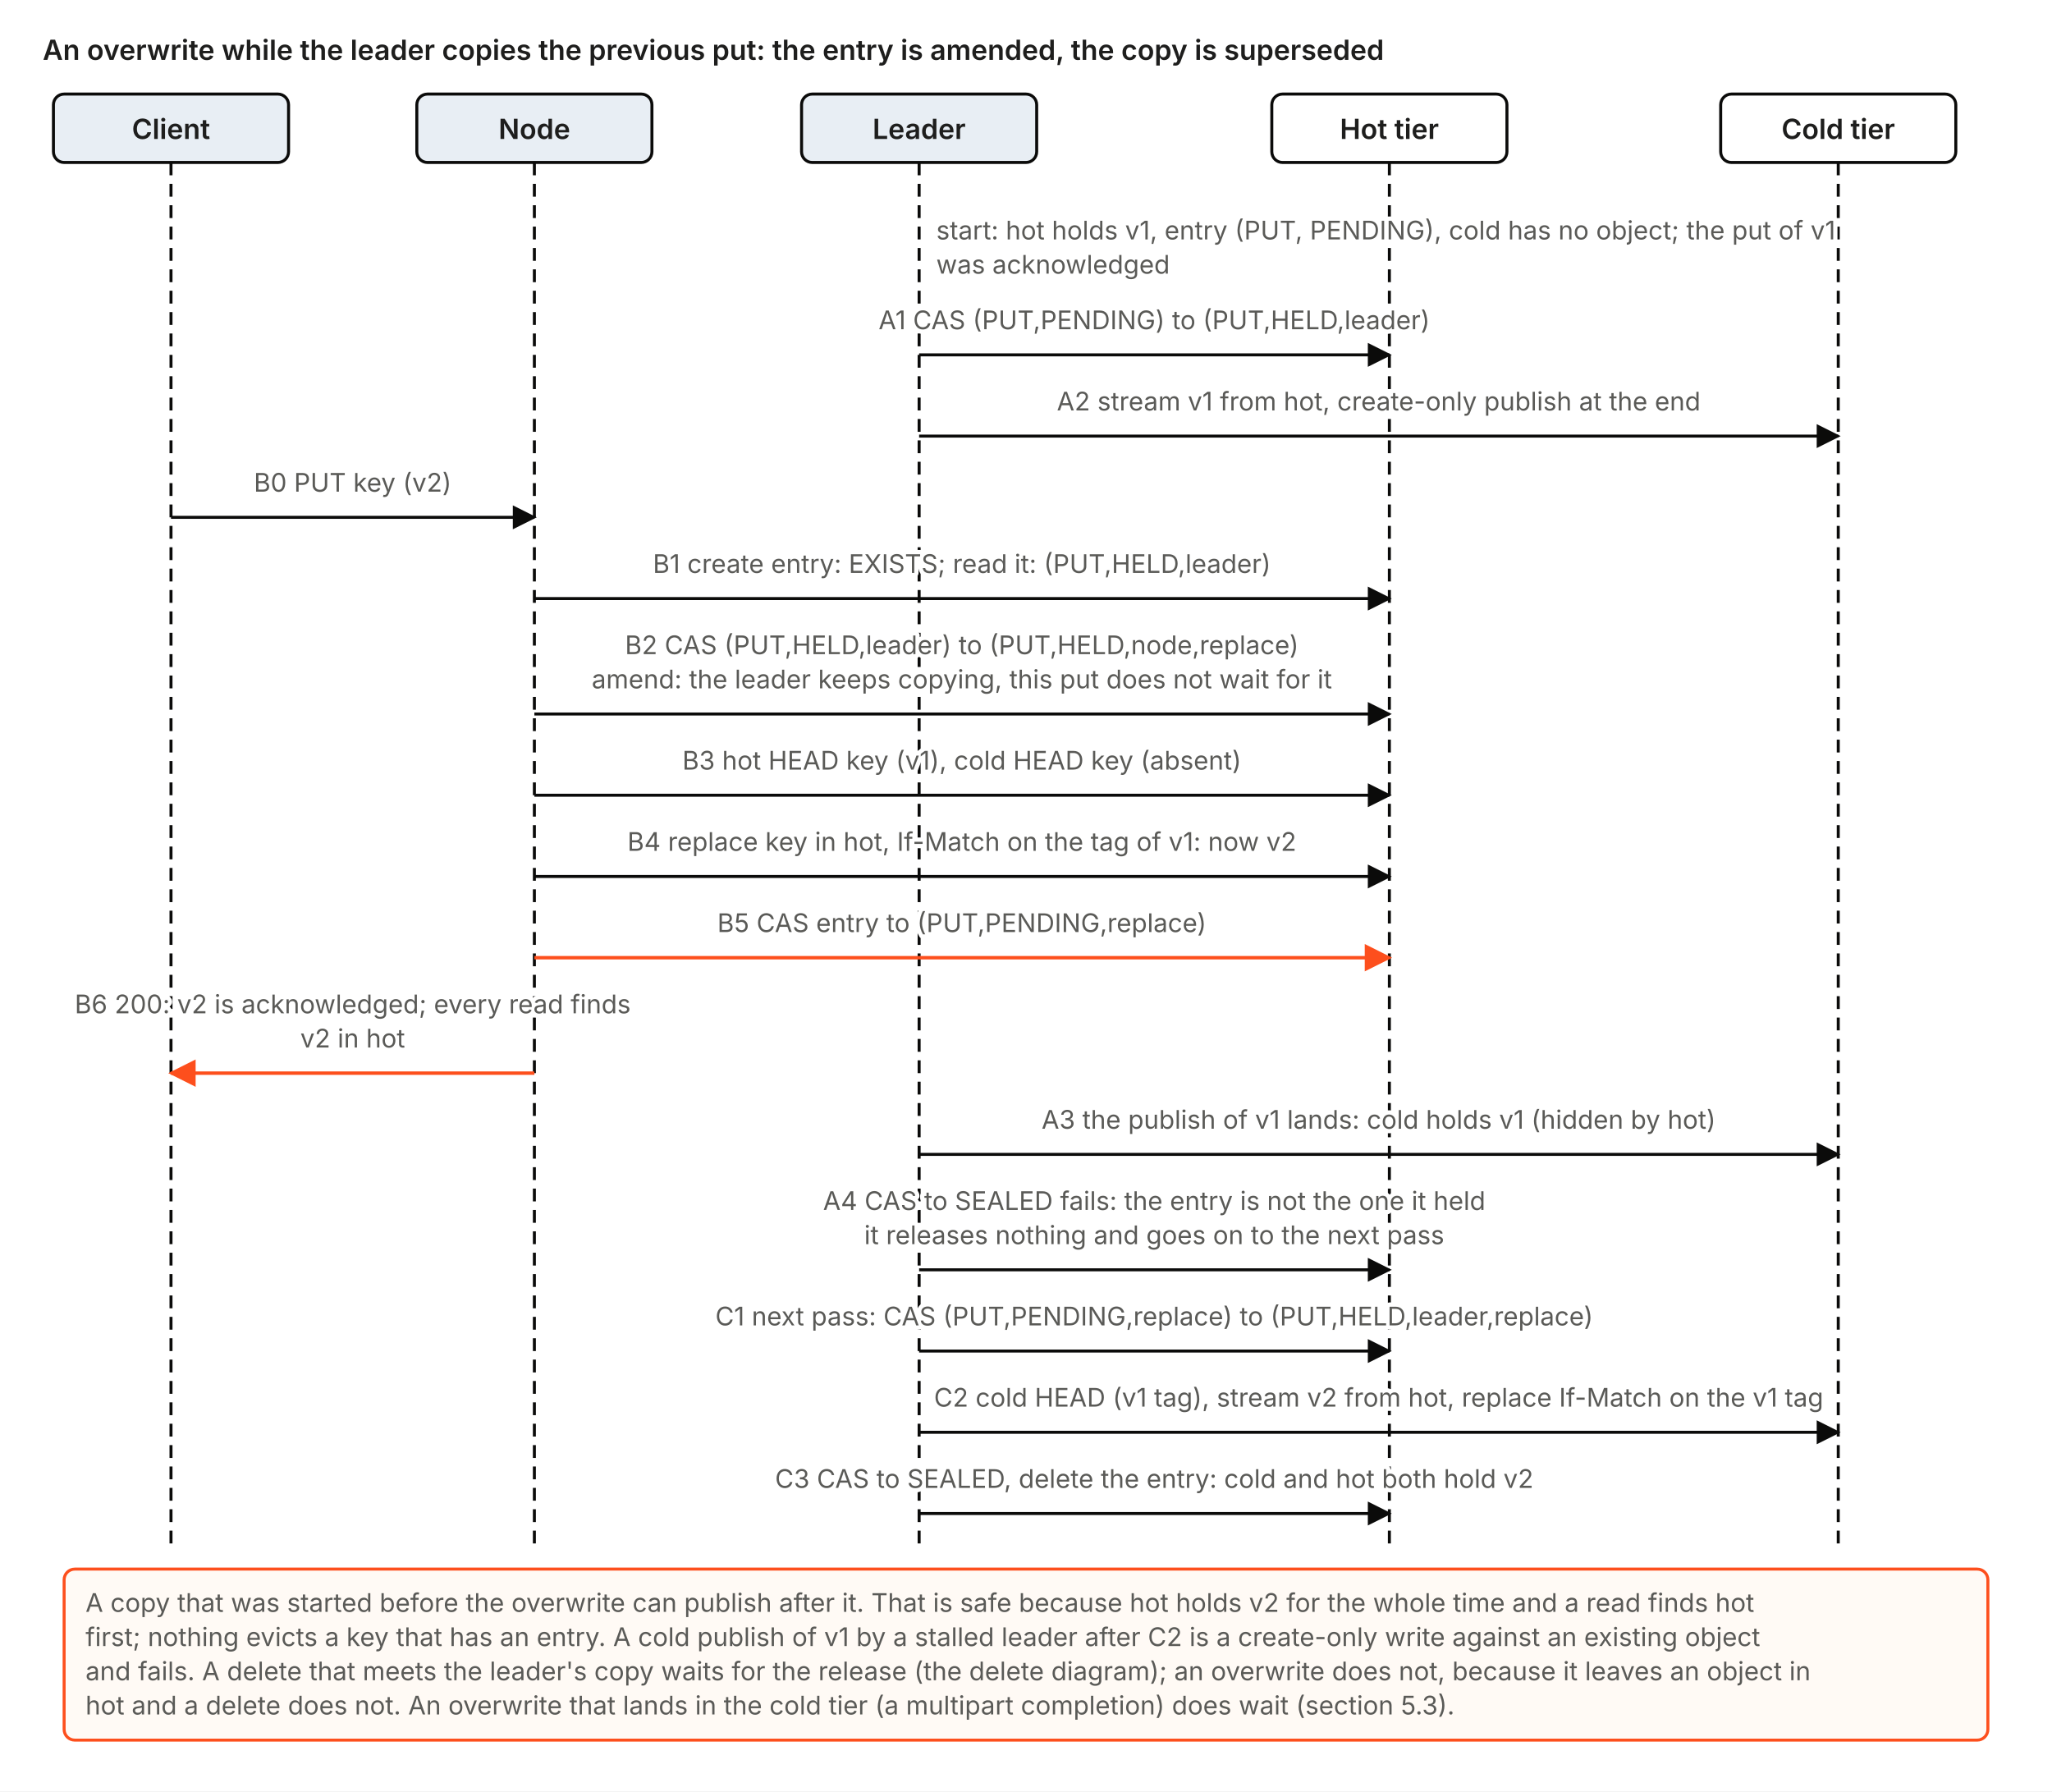
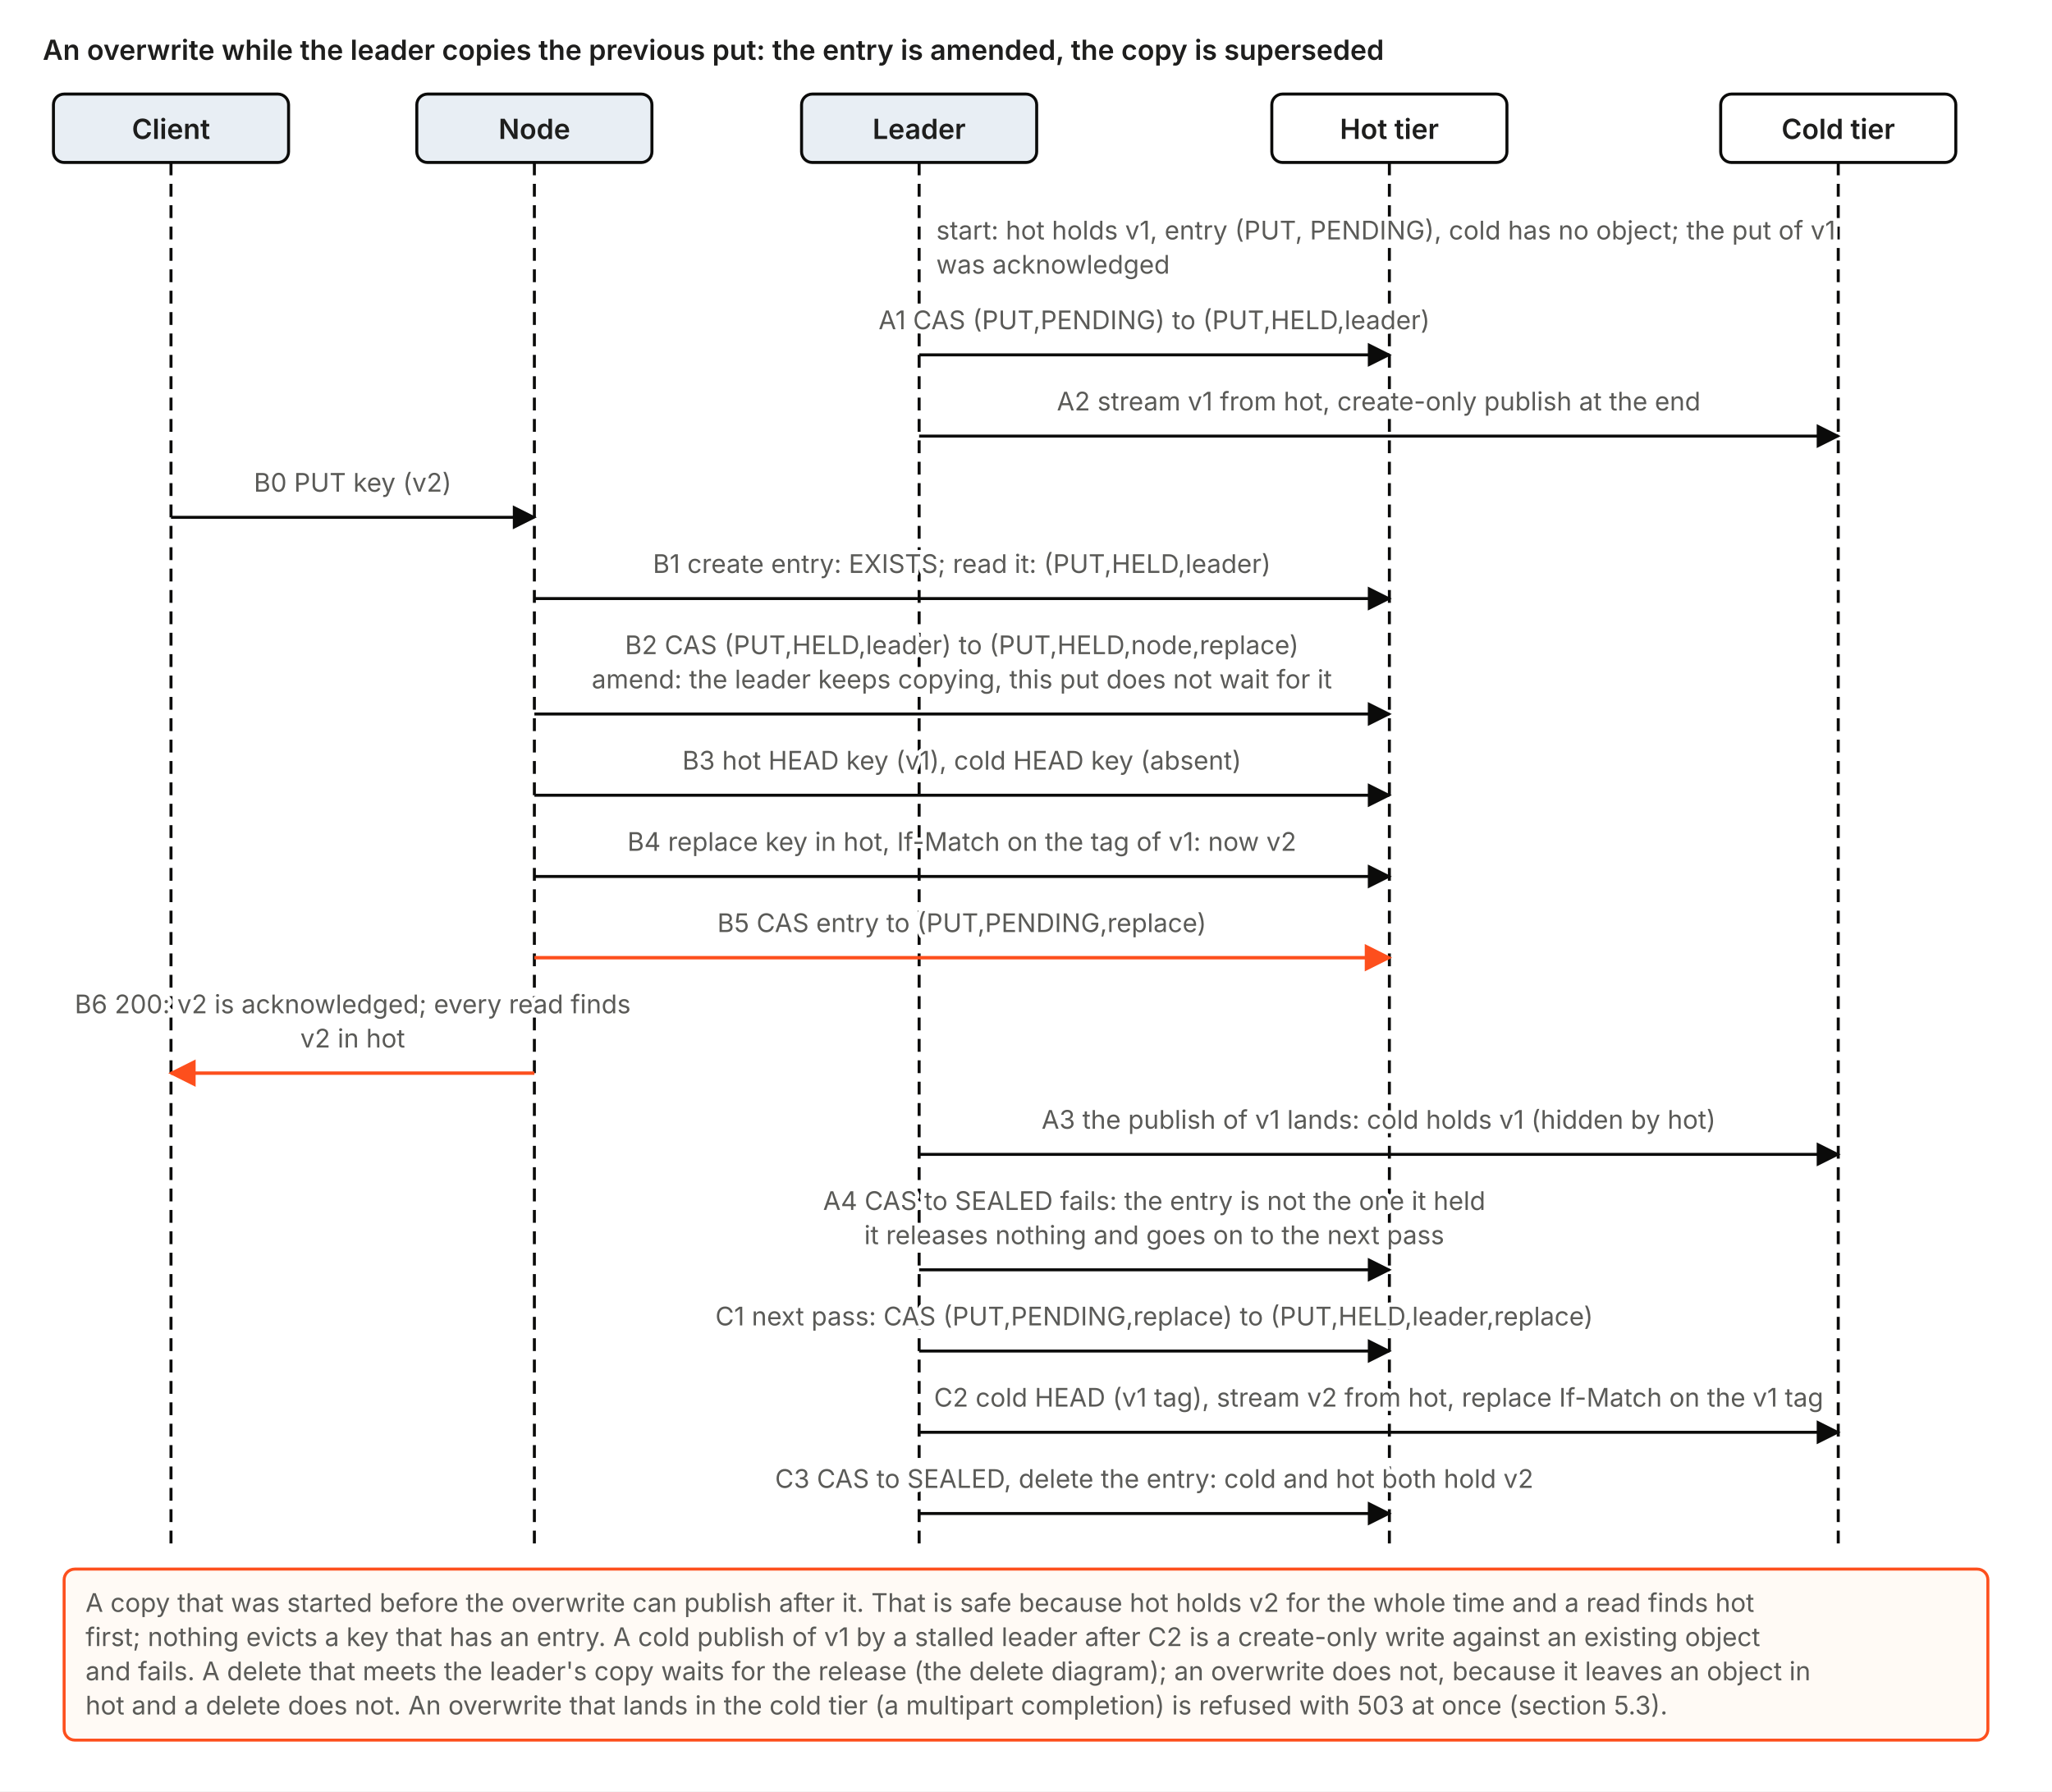
<svg xmlns="http://www.w3.org/2000/svg" viewBox="0 0 960 838" width="960" height="838" role="img" aria-label="Sequence diagram of a put over a key whose earlier put is being copied to cold: Client, Node, Leader, Hot tier, Cold tier. The leader holds the entry for the copy. The node amends the entry into its own replace put, replaces the hot object, and acknowledges. The leader finishes streaming the old object into cold, its seal fails because the entry changed, and the next pass copies the new object over the old one with If-Match on the cold tag.">
  <defs>
    <marker id="seq-overwrite-pending-ak" viewBox="0 0 10 10" refX="9" refY="5" markerWidth="8" markerHeight="8" orient="auto">
      <path d="M0,0 L10,5 L0,10 z" fill="#0B0B0A" />
    </marker>
    <marker id="seq-overwrite-pending-ao" viewBox="0 0 10 10" refX="9" refY="5" markerWidth="8" markerHeight="8" orient="auto">
      <path d="M0,0 L10,5 L0,10 z" fill="#FD4F1D" />
    </marker>
  </defs>
  <style>
.box{fill:#FFFFFF;stroke:#0B0B0A;stroke-width:1.4}
.box-b{fill:#E8EEF4;stroke:#0B0B0A;stroke-width:1.4}
.box-o{fill:#FFFAF5;stroke:#FD4F1D;stroke-width:1.4}
.box-t{fill:none;stroke:#FD4F1D;stroke-width:2}
.box-p{fill:none;stroke:#5A5A57;stroke-width:1.4;stroke-dasharray:6 4}
.ln{stroke:#0B0B0A;fill:none;stroke-width:1.4}
.ln-d{stroke:#0B0B0A;fill:none;stroke-width:1.4;stroke-dasharray:6 4}
.ln-o{stroke:#FD4F1D;fill:none;stroke-width:1.6}
.ln-od{stroke:#FD4F1D;fill:none;stroke-width:1.6;stroke-dasharray:6 4}
text{fill:#1E1E1D;font-family:system-ui,-apple-system,'Segoe UI',sans-serif;font-size:13px}
.b{font-weight:600}
.t-m{fill:#5A5A57;font-size:12px}
.t-n{fill:#5A5A57;font-size:13px}
.lbl{paint-order:stroke;stroke:#FFFFFF;stroke-width:4px;stroke-linejoin:round}
</style>
  <rect x="0" y="0" width="960" height="838" fill="#FFFFFF" />
  <text x="20" y="28" class="b" font-size="16">An overwrite while the leader copies the previous put: the entry is amended, the copy is superseded</text>
  <rect x="25" y="44" width="110" height="32" rx="5" class="box-b" />
  <text x="80" y="65" class="b" text-anchor="middle">Client</text>
  <rect x="195" y="44" width="110" height="32" rx="5" class="box-b" />
  <text x="250" y="65" class="b" text-anchor="middle">Node</text>
  <rect x="375" y="44" width="110" height="32" rx="5" class="box-b" />
  <text x="430" y="65" class="b" text-anchor="middle">Leader</text>
  <rect x="595" y="44" width="110" height="32" rx="5" class="box" />
  <text x="650" y="65" class="b" text-anchor="middle">Hot tier</text>
  <rect x="805" y="44" width="110" height="32" rx="5" class="box" />
  <text x="860" y="65" class="b" text-anchor="middle">Cold tier</text>
  <line x1="80" y1="76" x2="80" y2="722" class="ln-d" />
  <line x1="250" y1="76" x2="250" y2="722" class="ln-d" />
  <line x1="430" y1="76" x2="430" y2="722" class="ln-d" />
  <line x1="650" y1="76" x2="650" y2="722" class="ln-d" />
  <line x1="860" y1="76" x2="860" y2="722" class="ln-d" />
  <text x="438" y="112" class="t-m lbl">start: hot holds v1, entry (PUT, PENDING), cold has no object; the put of v1</text>
  <text x="438" y="128" class="t-m lbl">was acknowledged</text>
  <text x="540" y="154" class="t-m lbl" text-anchor="middle">A1  CAS (PUT,PENDING) to (PUT,HELD,leader)</text>
  <line x1="430" y1="166" x2="650" y2="166" class="ln" marker-end="url(#seq-overwrite-pending-ak)" />
  <text x="645" y="192" class="t-m lbl" text-anchor="middle">A2  stream v1 from hot, create-only publish at the end</text>
  <line x1="430" y1="204" x2="860" y2="204" class="ln" marker-end="url(#seq-overwrite-pending-ak)" />
  <text x="165" y="230" class="t-m lbl" text-anchor="middle">B0  PUT key (v2)</text>
  <line x1="80" y1="242" x2="250" y2="242" class="ln" marker-end="url(#seq-overwrite-pending-ak)" />
  <text x="450" y="268" class="t-m lbl" text-anchor="middle">B1  create entry: EXISTS; read it: (PUT,HELD,leader)</text>
  <line x1="250" y1="280" x2="650" y2="280" class="ln" marker-end="url(#seq-overwrite-pending-ak)" />
  <text x="450" y="306" class="t-m lbl" text-anchor="middle">B2  CAS (PUT,HELD,leader) to (PUT,HELD,node,replace)</text>
  <text x="450" y="322" class="t-m lbl" text-anchor="middle">amend: the leader keeps copying, this put does not wait for it</text>
  <line x1="250" y1="334" x2="650" y2="334" class="ln" marker-end="url(#seq-overwrite-pending-ak)" />
  <text x="450" y="360" class="t-m lbl" text-anchor="middle">B3  hot HEAD key (v1), cold HEAD key (absent)</text>
  <line x1="250" y1="372" x2="650" y2="372" class="ln" marker-end="url(#seq-overwrite-pending-ak)" />
  <text x="450" y="398" class="t-m lbl" text-anchor="middle">B4  replace key in hot, If-Match on the tag of v1: now v2</text>
  <line x1="250" y1="410" x2="650" y2="410" class="ln" marker-end="url(#seq-overwrite-pending-ak)" />
  <text x="450" y="436" class="t-m lbl" text-anchor="middle">B5  CAS entry to (PUT,PENDING,replace)</text>
  <line x1="250" y1="448" x2="650" y2="448" class="ln-o" marker-end="url(#seq-overwrite-pending-ao)" />
  <text x="165" y="474" class="t-m lbl" text-anchor="middle">B6  200: v2 is acknowledged; every read finds</text>
  <text x="165" y="490" class="t-m lbl" text-anchor="middle">v2 in hot</text>
  <line x1="250" y1="502" x2="80" y2="502" class="ln-o" marker-end="url(#seq-overwrite-pending-ao)" />
  <text x="645" y="528" class="t-m lbl" text-anchor="middle">A3  the publish of v1 lands: cold holds v1 (hidden by hot)</text>
  <line x1="430" y1="540" x2="860" y2="540" class="ln" marker-end="url(#seq-overwrite-pending-ak)" />
  <text x="540" y="566" class="t-m lbl" text-anchor="middle">A4  CAS to SEALED fails: the entry is not the one it held</text>
  <text x="540" y="582" class="t-m lbl" text-anchor="middle">it releases nothing and goes on to the next pass</text>
  <line x1="430" y1="594" x2="650" y2="594" class="ln" marker-end="url(#seq-overwrite-pending-ak)" />
  <text x="540" y="620" class="t-m lbl" text-anchor="middle">C1  next pass: CAS (PUT,PENDING,replace) to (PUT,HELD,leader,replace)</text>
  <line x1="430" y1="632" x2="650" y2="632" class="ln" marker-end="url(#seq-overwrite-pending-ak)" />
  <text x="645" y="658" class="t-m lbl" text-anchor="middle">C2  cold HEAD (v1 tag), stream v2 from hot, replace If-Match on the v1 tag</text>
  <line x1="430" y1="670" x2="860" y2="670" class="ln" marker-end="url(#seq-overwrite-pending-ak)" />
  <text x="540" y="696" class="t-m lbl" text-anchor="middle">C3  CAS to SEALED, delete the entry: cold and hot both hold v2</text>
  <line x1="430" y1="708" x2="650" y2="708" class="ln" marker-end="url(#seq-overwrite-pending-ak)" />
  <rect x="30" y="734" width="900" height="80" rx="5" class="box-o" />
  <text x="40" y="754" class="t-m">A copy that was started before the overwrite can publish after it. That is safe because hot holds v2 for the whole time and a read finds hot</text>
  <text x="40" y="770" class="t-m">first; nothing evicts a key that has an entry. A cold publish of v1 by a stalled leader after C2 is a create-only write against an existing object</text>
  <text x="40" y="786" class="t-m">and fails. A delete that meets the leader's copy waits for the release (the delete diagram); an overwrite does not, because it leaves an object in</text>
-   <text x="40" y="802" class="t-m">hot and a delete does not. An overwrite that lands in the cold tier (a multipart completion) does wait (section 5.3).</text>
+   <text x="40" y="802" class="t-m">hot and a delete does not. An overwrite that lands in the cold tier (a multipart completion) is refused with 503 at once (section 5.3).</text>
</svg>
